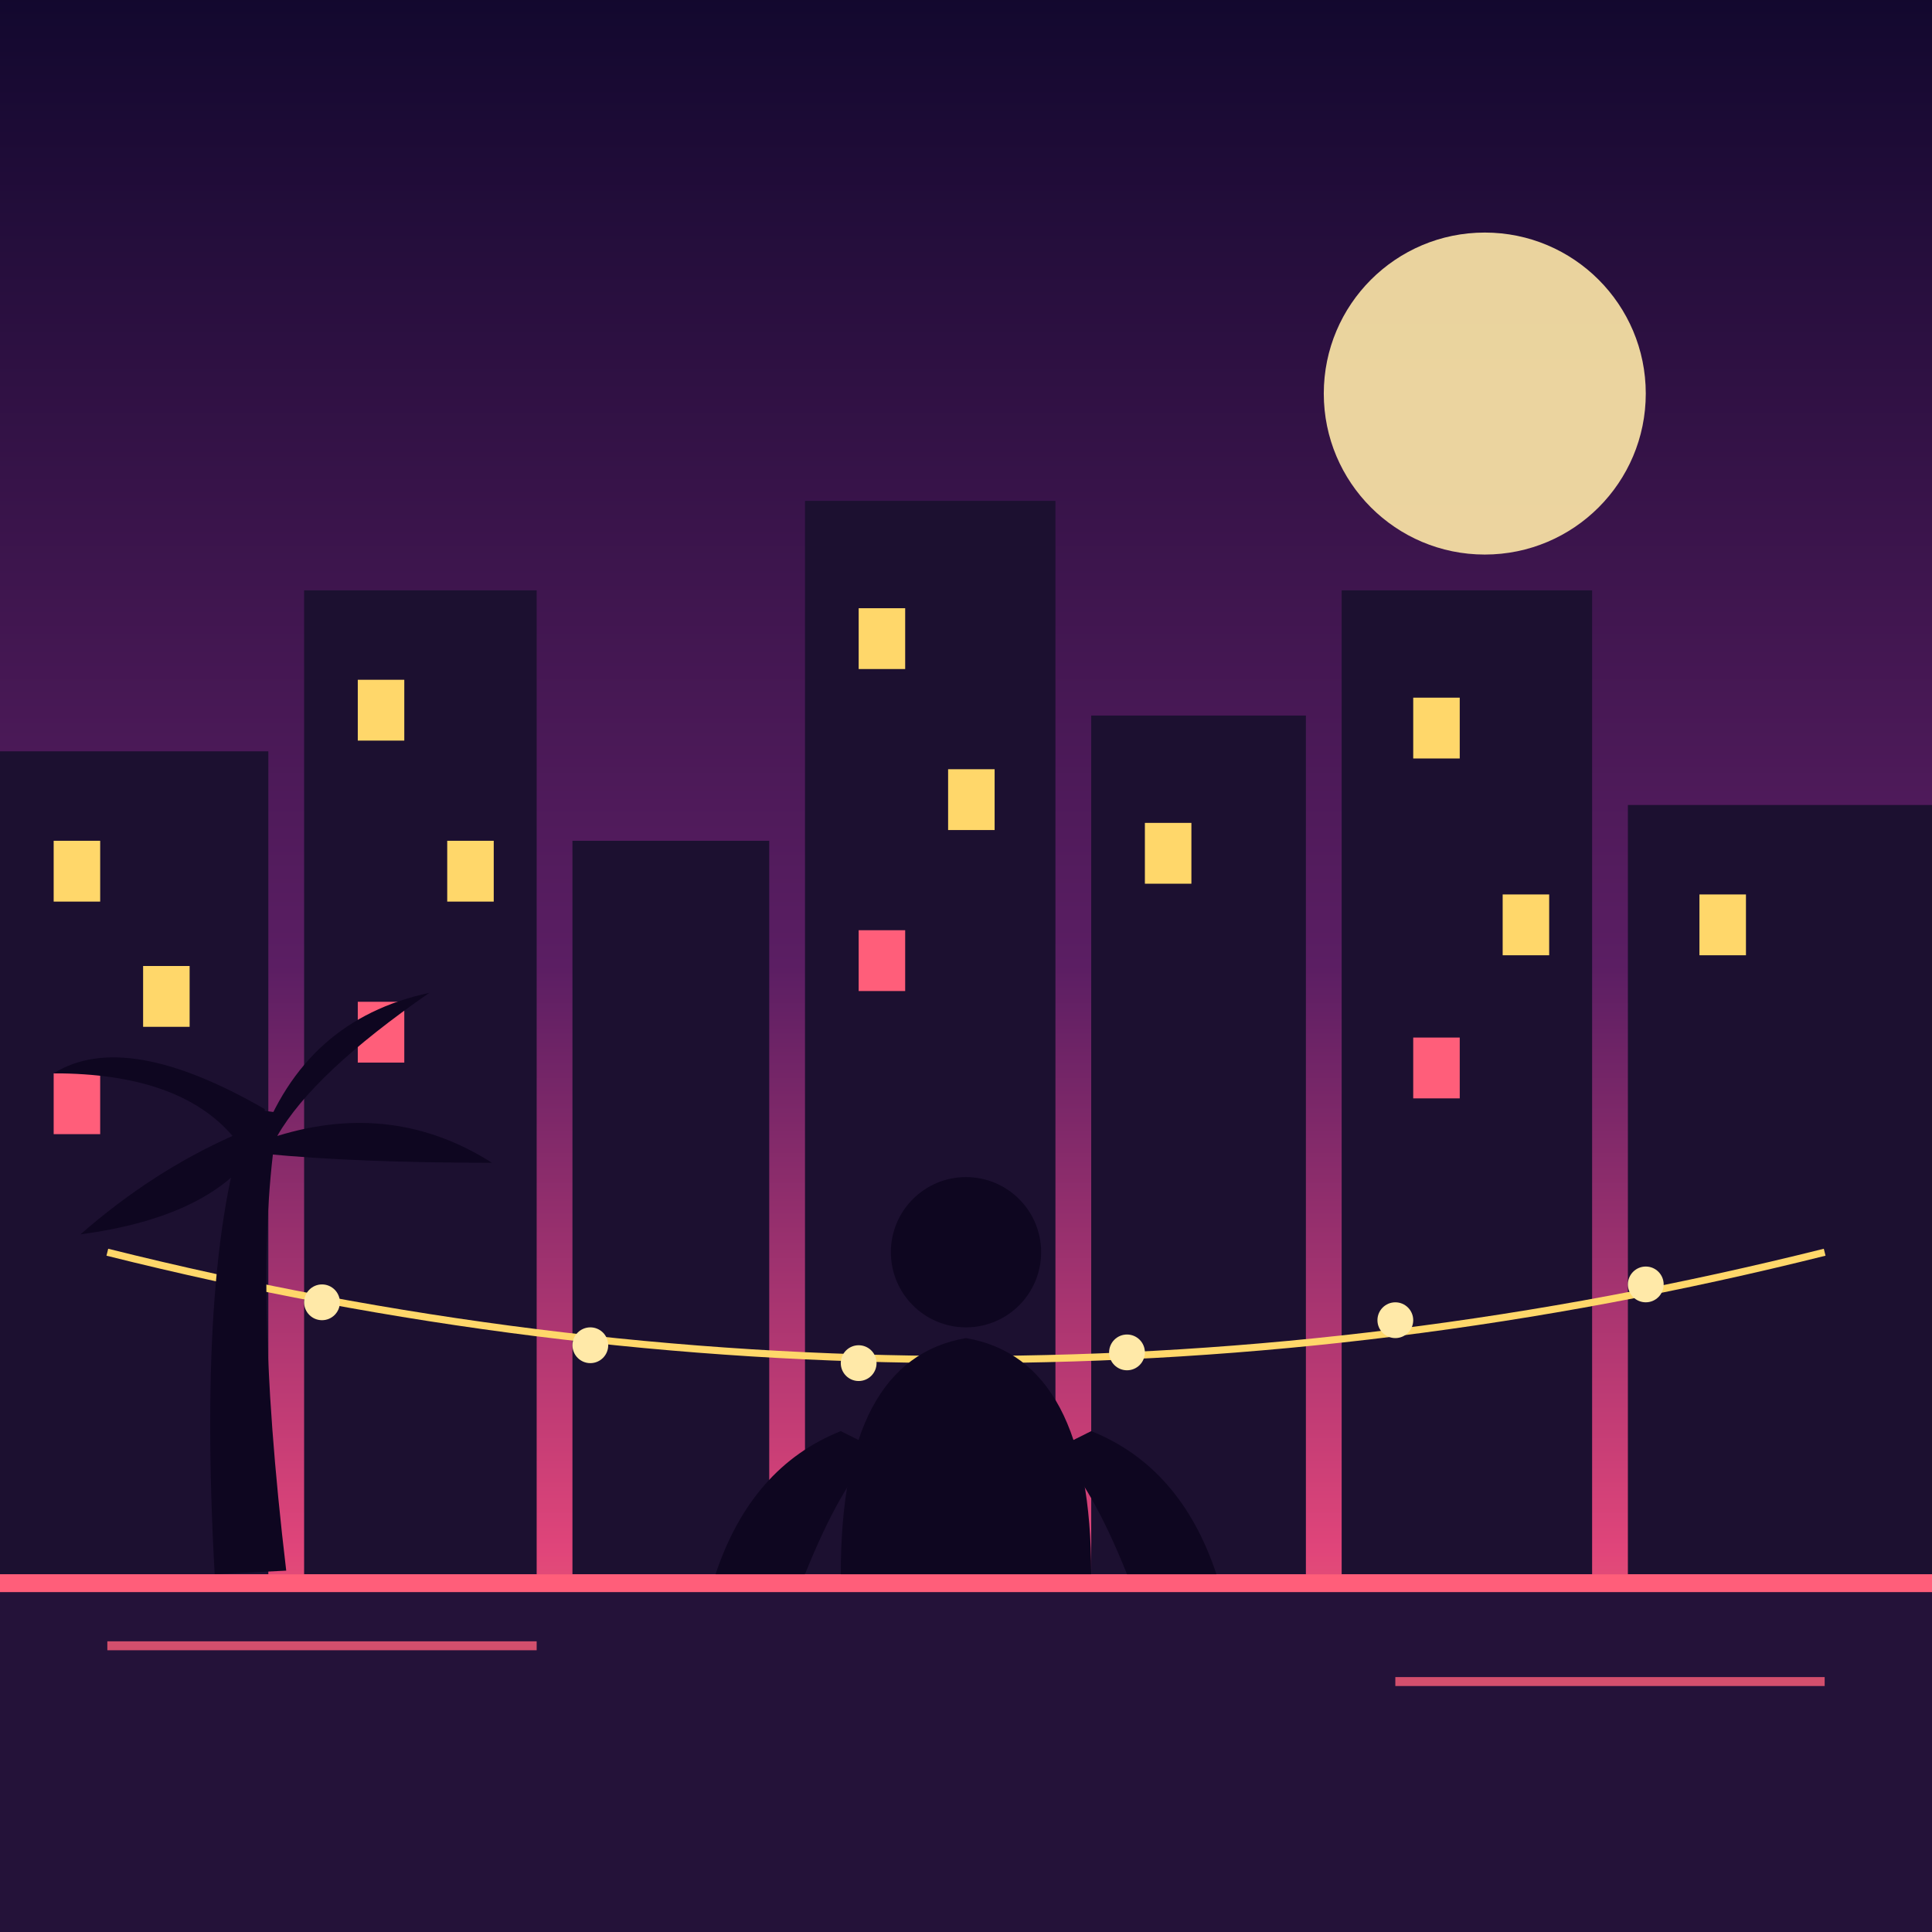
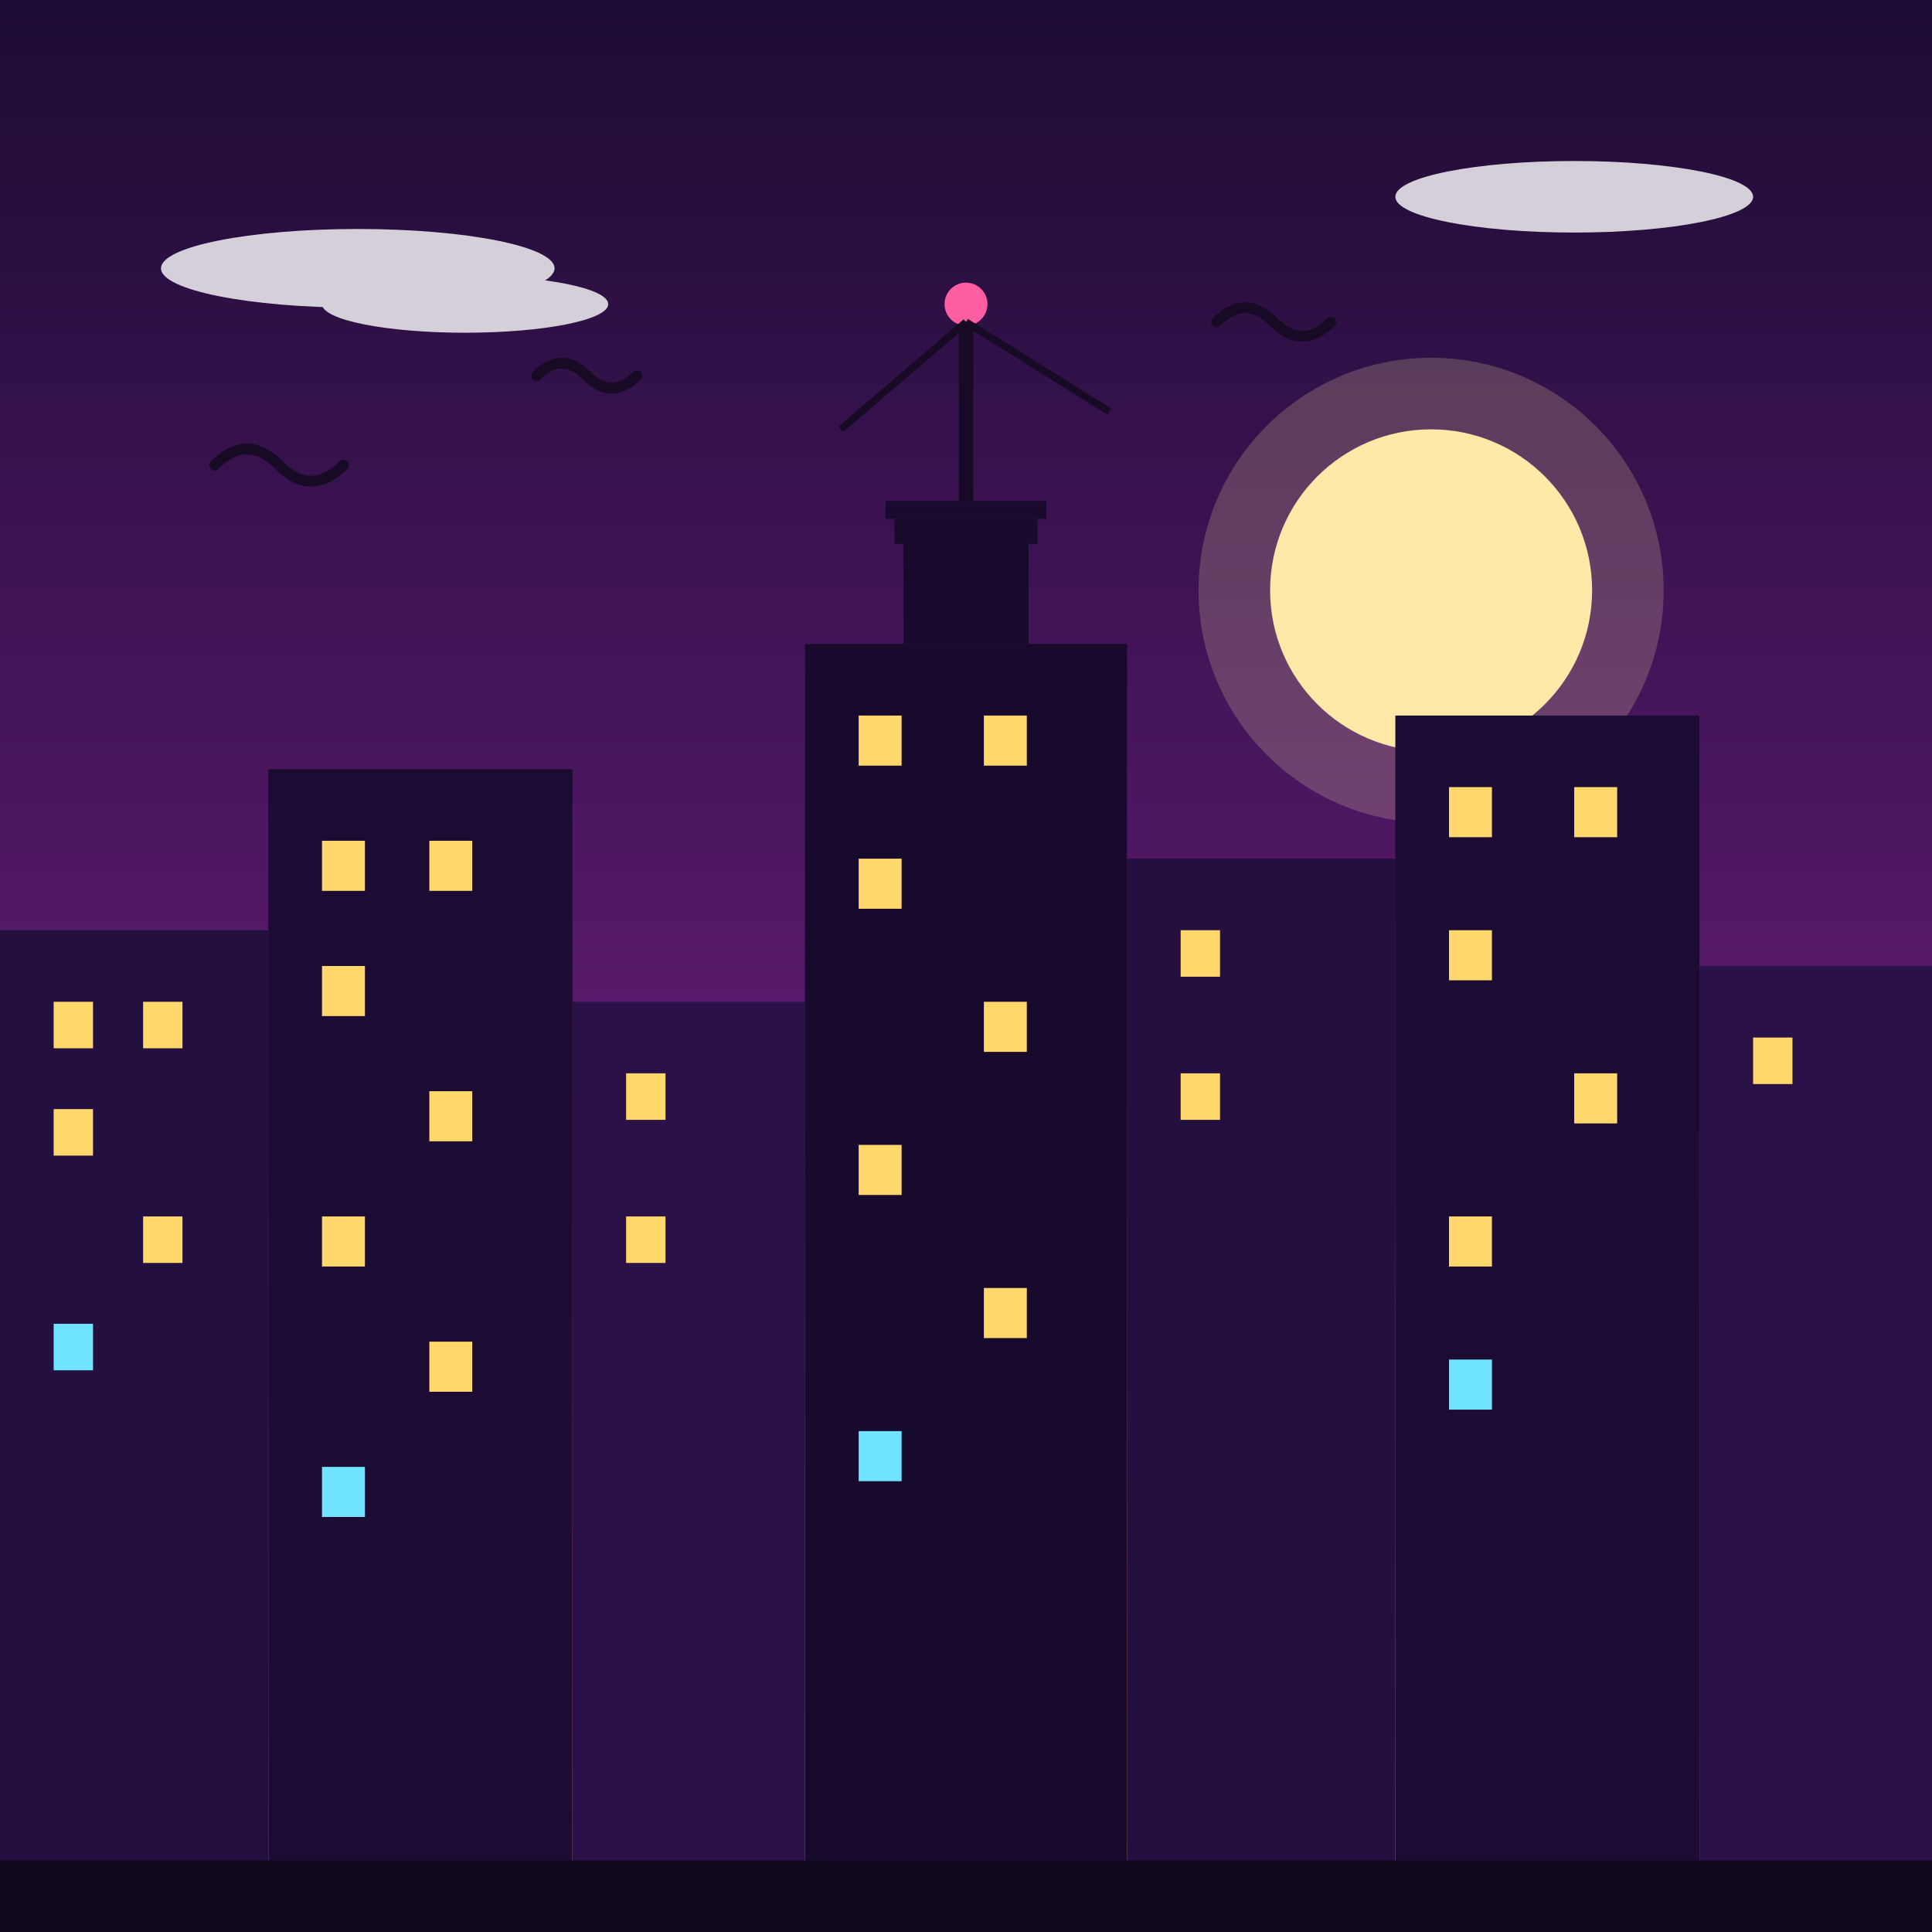
<svg xmlns="http://www.w3.org/2000/svg" viewBox="0 0 1080 1080">
  <defs>
    <linearGradient id="sky" x1="0" y1="0" x2="0" y2="1">
-       <stop offset="0" stop-color="#12082e" />
-       <stop offset=".5" stop-color="#5b1e63" />
-       <stop offset=".8" stop-color="#e0457a" />
-       <stop offset="1" stop-color="#ff9a5a" />
-     </linearGradient>
-     <linearGradient id="glass" x1="0" y1="0" x2="0" y2="1">
-       <stop offset="0" stop-color="#ffd76a" />
-       <stop offset="1" stop-color="#ff5e7a" />
+       <stop offset="0" stop-color="#1b0b33" />
+       <stop offset="0.55" stop-color="#5b1a6e" />
+       <stop offset="0.85" stop-color="#ff7a3d" />
+       <stop offset="1" stop-color="#ffc46b" />
    </linearGradient>
  </defs>
  <rect width="1080" height="1080" fill="url(#sky)" />
-   <circle cx="830" cy="220" r="90" fill="#ffe9a8" opacity=".9" />
-   <g fill="#1c1030">
-     <rect x="0" y="420" width="150" height="660" />
-     <rect x="170" y="330" width="130" height="750" />
-     <rect x="320" y="470" width="110" height="610" />
-     <rect x="450" y="280" width="140" height="800" />
-     <rect x="610" y="400" width="120" height="680" />
-     <rect x="750" y="330" width="140" height="750" />
-     <rect x="910" y="450" width="170" height="630" />
+   <circle cx="800" cy="330" r="90" fill="#ffe9a8" />
+   <circle cx="800" cy="330" r="130" fill="#ffe9a8" opacity="0.2" />
+   <g fill="#ffffff" opacity="0.8">
+     <ellipse cx="200" cy="150" rx="110" ry="22" />
+     <ellipse cx="260" cy="170" rx="80" ry="16" />
+     <ellipse cx="880" cy="110" rx="100" ry="20" />
+   </g>
+   <g>
+     <rect x="0" y="520" width="150" height="560" fill="#241040" />
+     <rect x="150" y="430" width="170" height="650" fill="#1c0c33" />
+     <rect x="320" y="560" width="130" height="520" fill="#2a1248" />
+     <rect x="450" y="360" width="180" height="720" fill="#180a2c" />
+     <rect x="630" y="480" width="150" height="600" fill="#241040" />
+     <rect x="780" y="400" width="170" height="680" fill="#1c0c33" />
+     <rect x="950" y="540" width="130" height="540" fill="#2a1248" />
  </g>
  <g fill="#ffd76a">
-     <rect x="30" y="470" width="26" height="34" />
-     <rect x="80" y="540" width="26" height="34" />
-     <rect x="200" y="380" width="26" height="34" />
-     <rect x="250" y="470" width="26" height="34" />
-     <rect x="480" y="340" width="26" height="34" />
-     <rect x="530" y="430" width="26" height="34" />
-     <rect x="640" y="460" width="26" height="34" />
-     <rect x="790" y="390" width="26" height="34" />
-     <rect x="840" y="500" width="26" height="34" />
-     <rect x="950" y="500" width="26" height="34" />
+     <rect x="30" y="560" width="22" height="26" />
+     <rect x="80" y="560" width="22" height="26" />
+     <rect x="30" y="620" width="22" height="26" />
+     <rect x="80" y="680" width="22" height="26" />
+     <rect x="180" y="470" width="24" height="28" />
+     <rect x="240" y="470" width="24" height="28" />
+     <rect x="180" y="540" width="24" height="28" />
+     <rect x="240" y="610" width="24" height="28" />
+     <rect x="180" y="680" width="24" height="28" />
+     <rect x="240" y="750" width="24" height="28" />
+     <rect x="480" y="400" width="24" height="28" />
+     <rect x="550" y="400" width="24" height="28" />
+     <rect x="480" y="480" width="24" height="28" />
+     <rect x="550" y="560" width="24" height="28" />
+     <rect x="480" y="640" width="24" height="28" />
+     <rect x="550" y="720" width="24" height="28" />
+     <rect x="810" y="440" width="24" height="28" />
+     <rect x="880" y="440" width="24" height="28" />
+     <rect x="810" y="520" width="24" height="28" />
+     <rect x="880" y="600" width="24" height="28" />
+     <rect x="810" y="680" width="24" height="28" />
+     <rect x="660" y="520" width="22" height="26" />
+     <rect x="660" y="600" width="22" height="26" />
+     <rect x="980" y="580" width="22" height="26" />
+     <rect x="350" y="600" width="22" height="26" />
+     <rect x="350" y="680" width="22" height="26" />
  </g>
-   <g fill="#ff5e7a">
-     <rect x="30" y="600" width="26" height="34" />
-     <rect x="200" y="560" width="26" height="34" />
-     <rect x="480" y="520" width="26" height="34" />
-     <rect x="790" y="580" width="26" height="34" />
+   <g fill="#6fe3ff">
+     <rect x="30" y="740" width="22" height="26" />
+     <rect x="180" y="820" width="24" height="28" />
+     <rect x="480" y="800" width="24" height="28" />
+     <rect x="810" y="760" width="24" height="28" />
  </g>
-   <rect x="0" y="880" width="1080" height="200" fill="#241239" />
-   <rect x="0" y="880" width="1080" height="10" fill="#ff5e7a" />
-   <path d="M60 700 Q540 820 1020 700" stroke="#ffd76a" stroke-width="4" fill="none" />
-   <g fill="#ffe9a8">
-     <circle cx="180" cy="728" r="10" />
-     <circle cx="330" cy="752" r="10" />
-     <circle cx="480" cy="762" r="10" />
-     <circle cx="630" cy="756" r="10" />
-     <circle cx="780" cy="738" r="10" />
-     <circle cx="920" cy="718" r="10" />
+   <g>
+     <rect x="505" y="300" width="70" height="60" fill="#180a2c" />
+     <rect x="500" y="290" width="80" height="14" fill="#180a2c" />
+     <rect x="495" y="280" width="90" height="10" fill="#180a2c" />
+     <line x1="540" y1="280" x2="540" y2="180" stroke="#160a24" stroke-width="8" />
+     <circle cx="540" cy="170" r="12" fill="#ff5fa2" />
+     <line x1="540" y1="180" x2="620" y2="230" stroke="#160a24" stroke-width="4" />
+     <line x1="540" y1="180" x2="470" y2="240" stroke="#160a24" stroke-width="4" />
  </g>
-   <g fill="#0e0620">
-     <circle cx="540" cy="700" r="42" />
-     <path d="M470 880 Q470 760 540 748 Q610 760 610 880 Z" />
-     <path d="M470 800 Q420 820 400 880 L450 880 Q470 830 490 810 Z" />
-     <path d="M610 800 Q660 820 680 880 L630 880 Q610 830 590 810 Z" />
+   <g stroke="#160a24" stroke-width="6" fill="none" stroke-linecap="round">
+     <path d="M120 260 q 18 -18 36 0 q 18 18 36 0" />
+     <path d="M300 210 q 14 -14 28 0 q 14 14 28 0" />
+     <path d="M680 180 q 16 -16 32 0 q 16 16 32 0" />
  </g>
-   <g fill="#0e0620">
-     <path d="M120 880 Q110 700 140 620 L156 622 Q140 710 160 878 Z" />
-     <path d="M148 620 Q70 575 30 600 Q100 600 130 635 Q85 655 45 690 Q120 680 145 640 Q170 570 240 555 Q175 600 155 635 Q220 615 275 650 Q200 650 148 645 Z" />
-   </g>
-   <g stroke="#ff5e7a" stroke-width="5" fill="none" opacity=".8">
-     <path d="M60 920 h240 M780 940 h240" />
-   </g>
+   <rect y="1040" width="1080" height="40" fill="#12081f" />
</svg>
